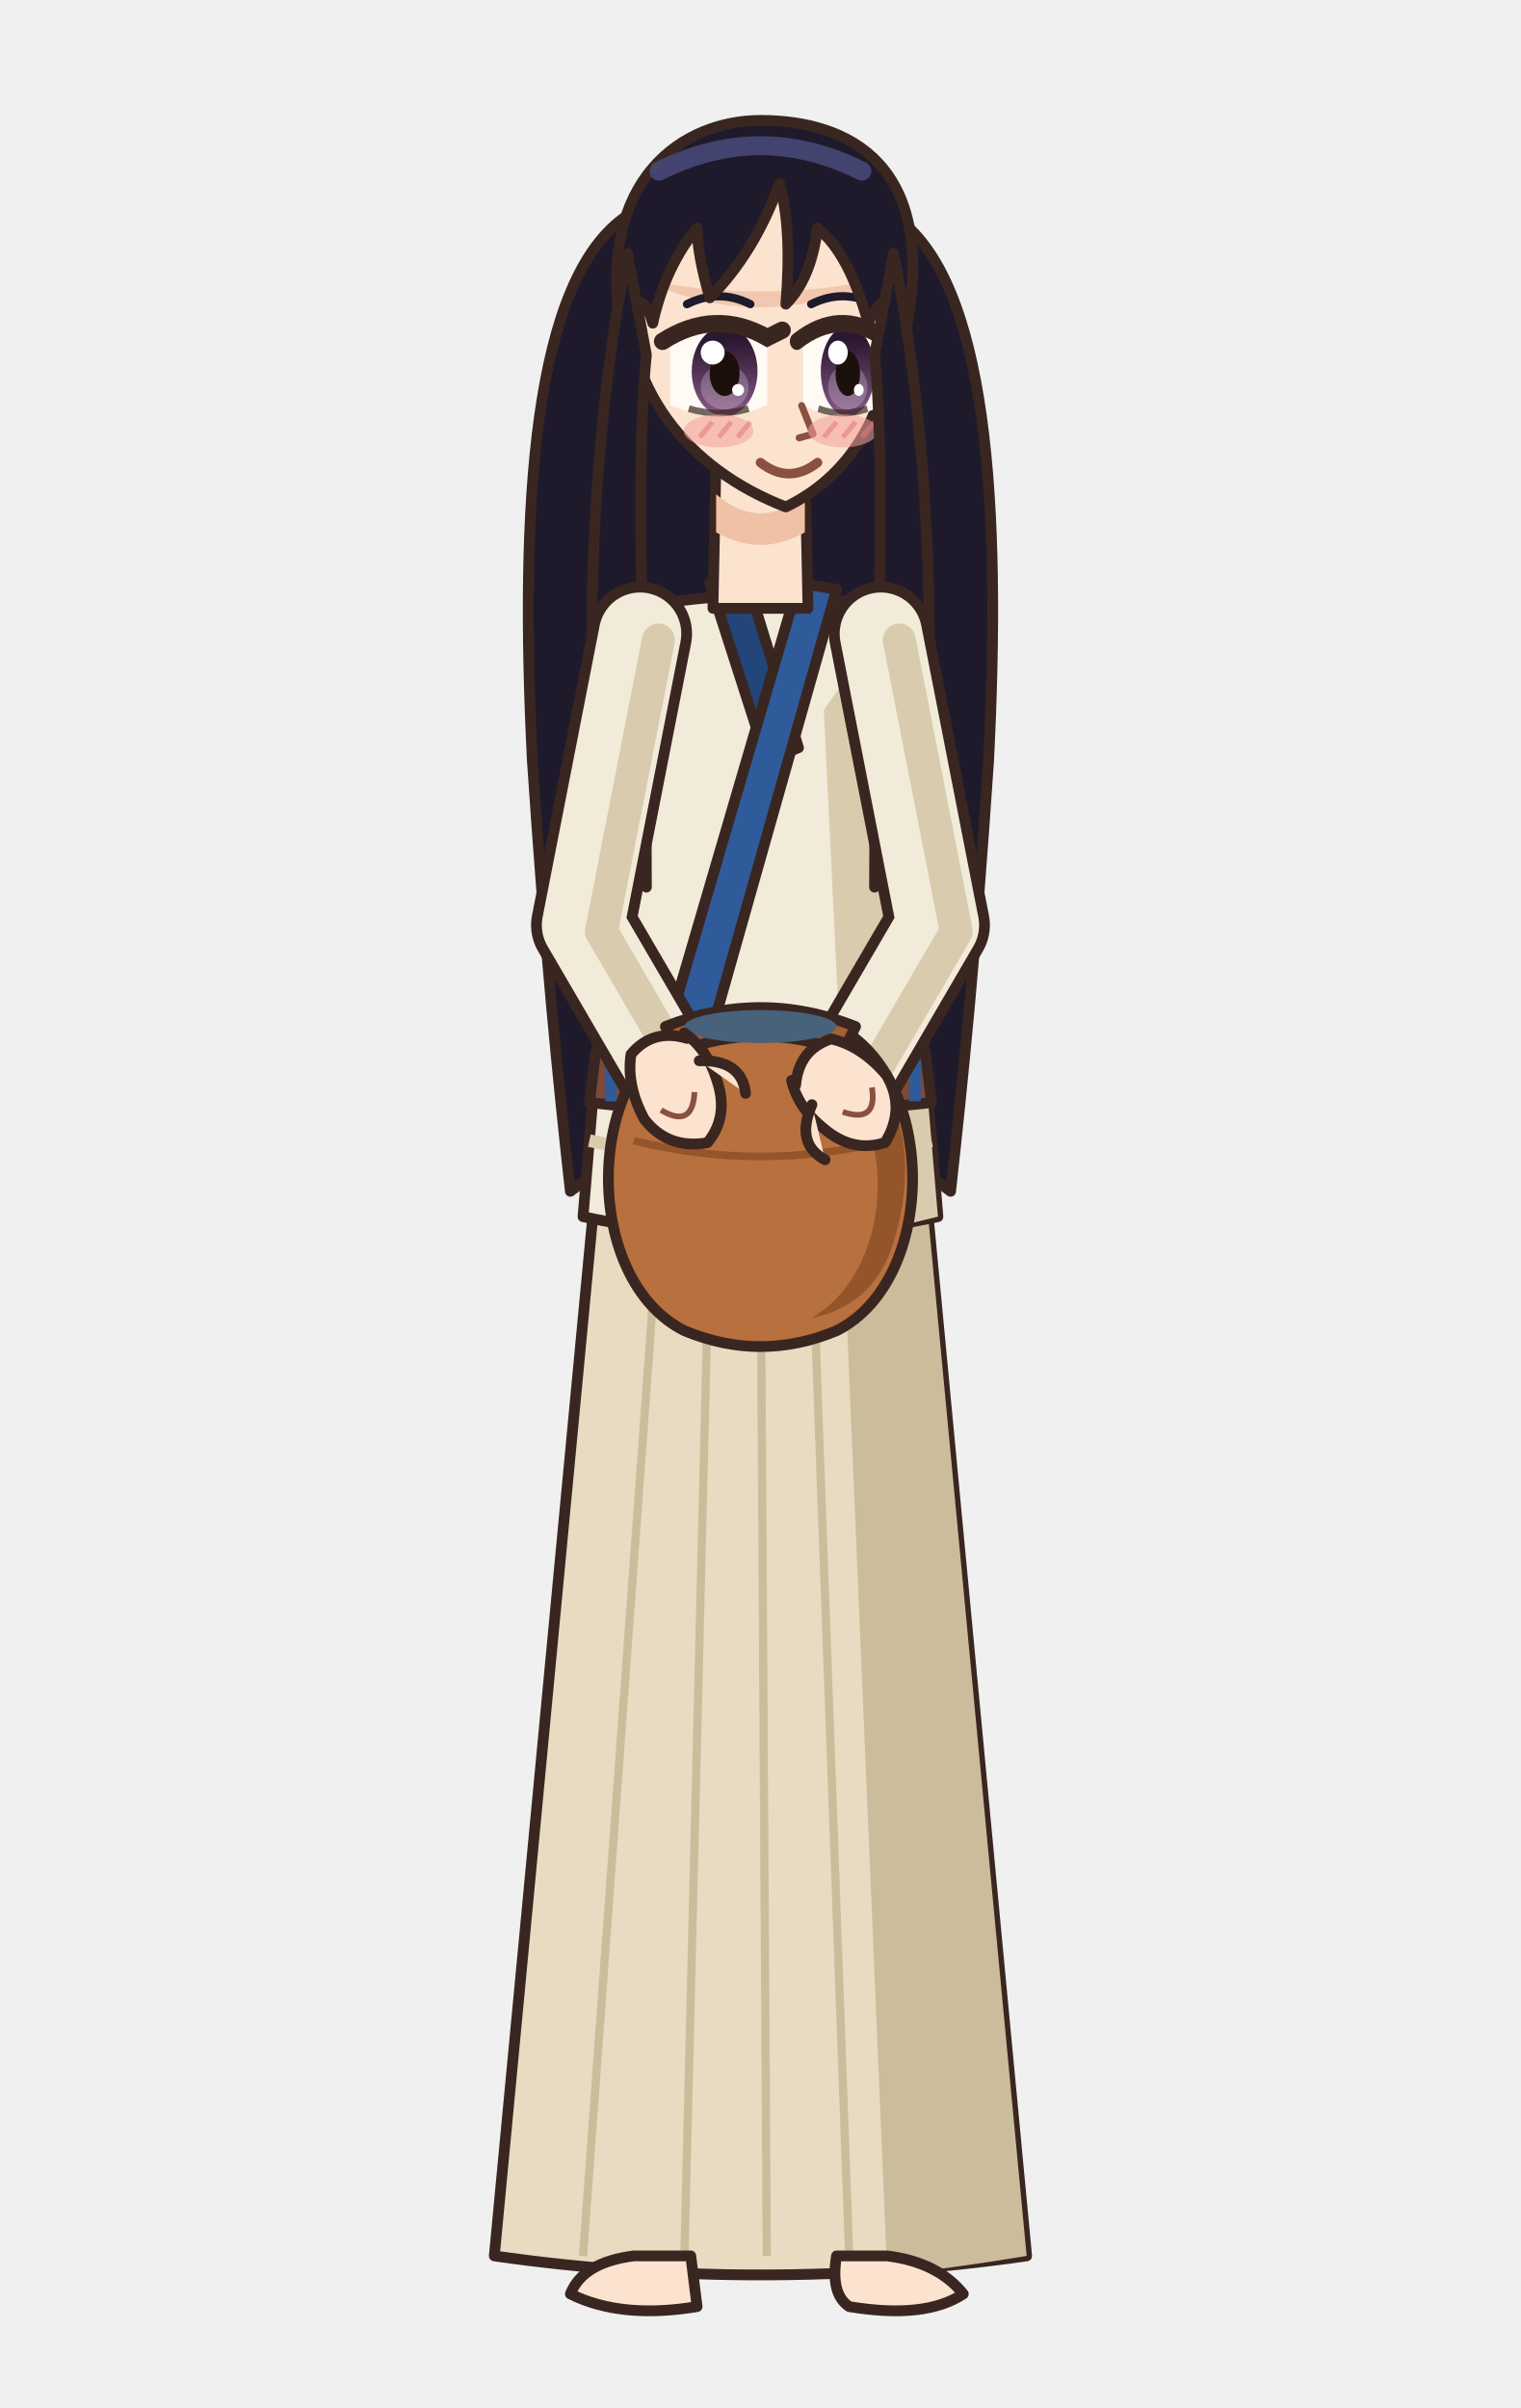
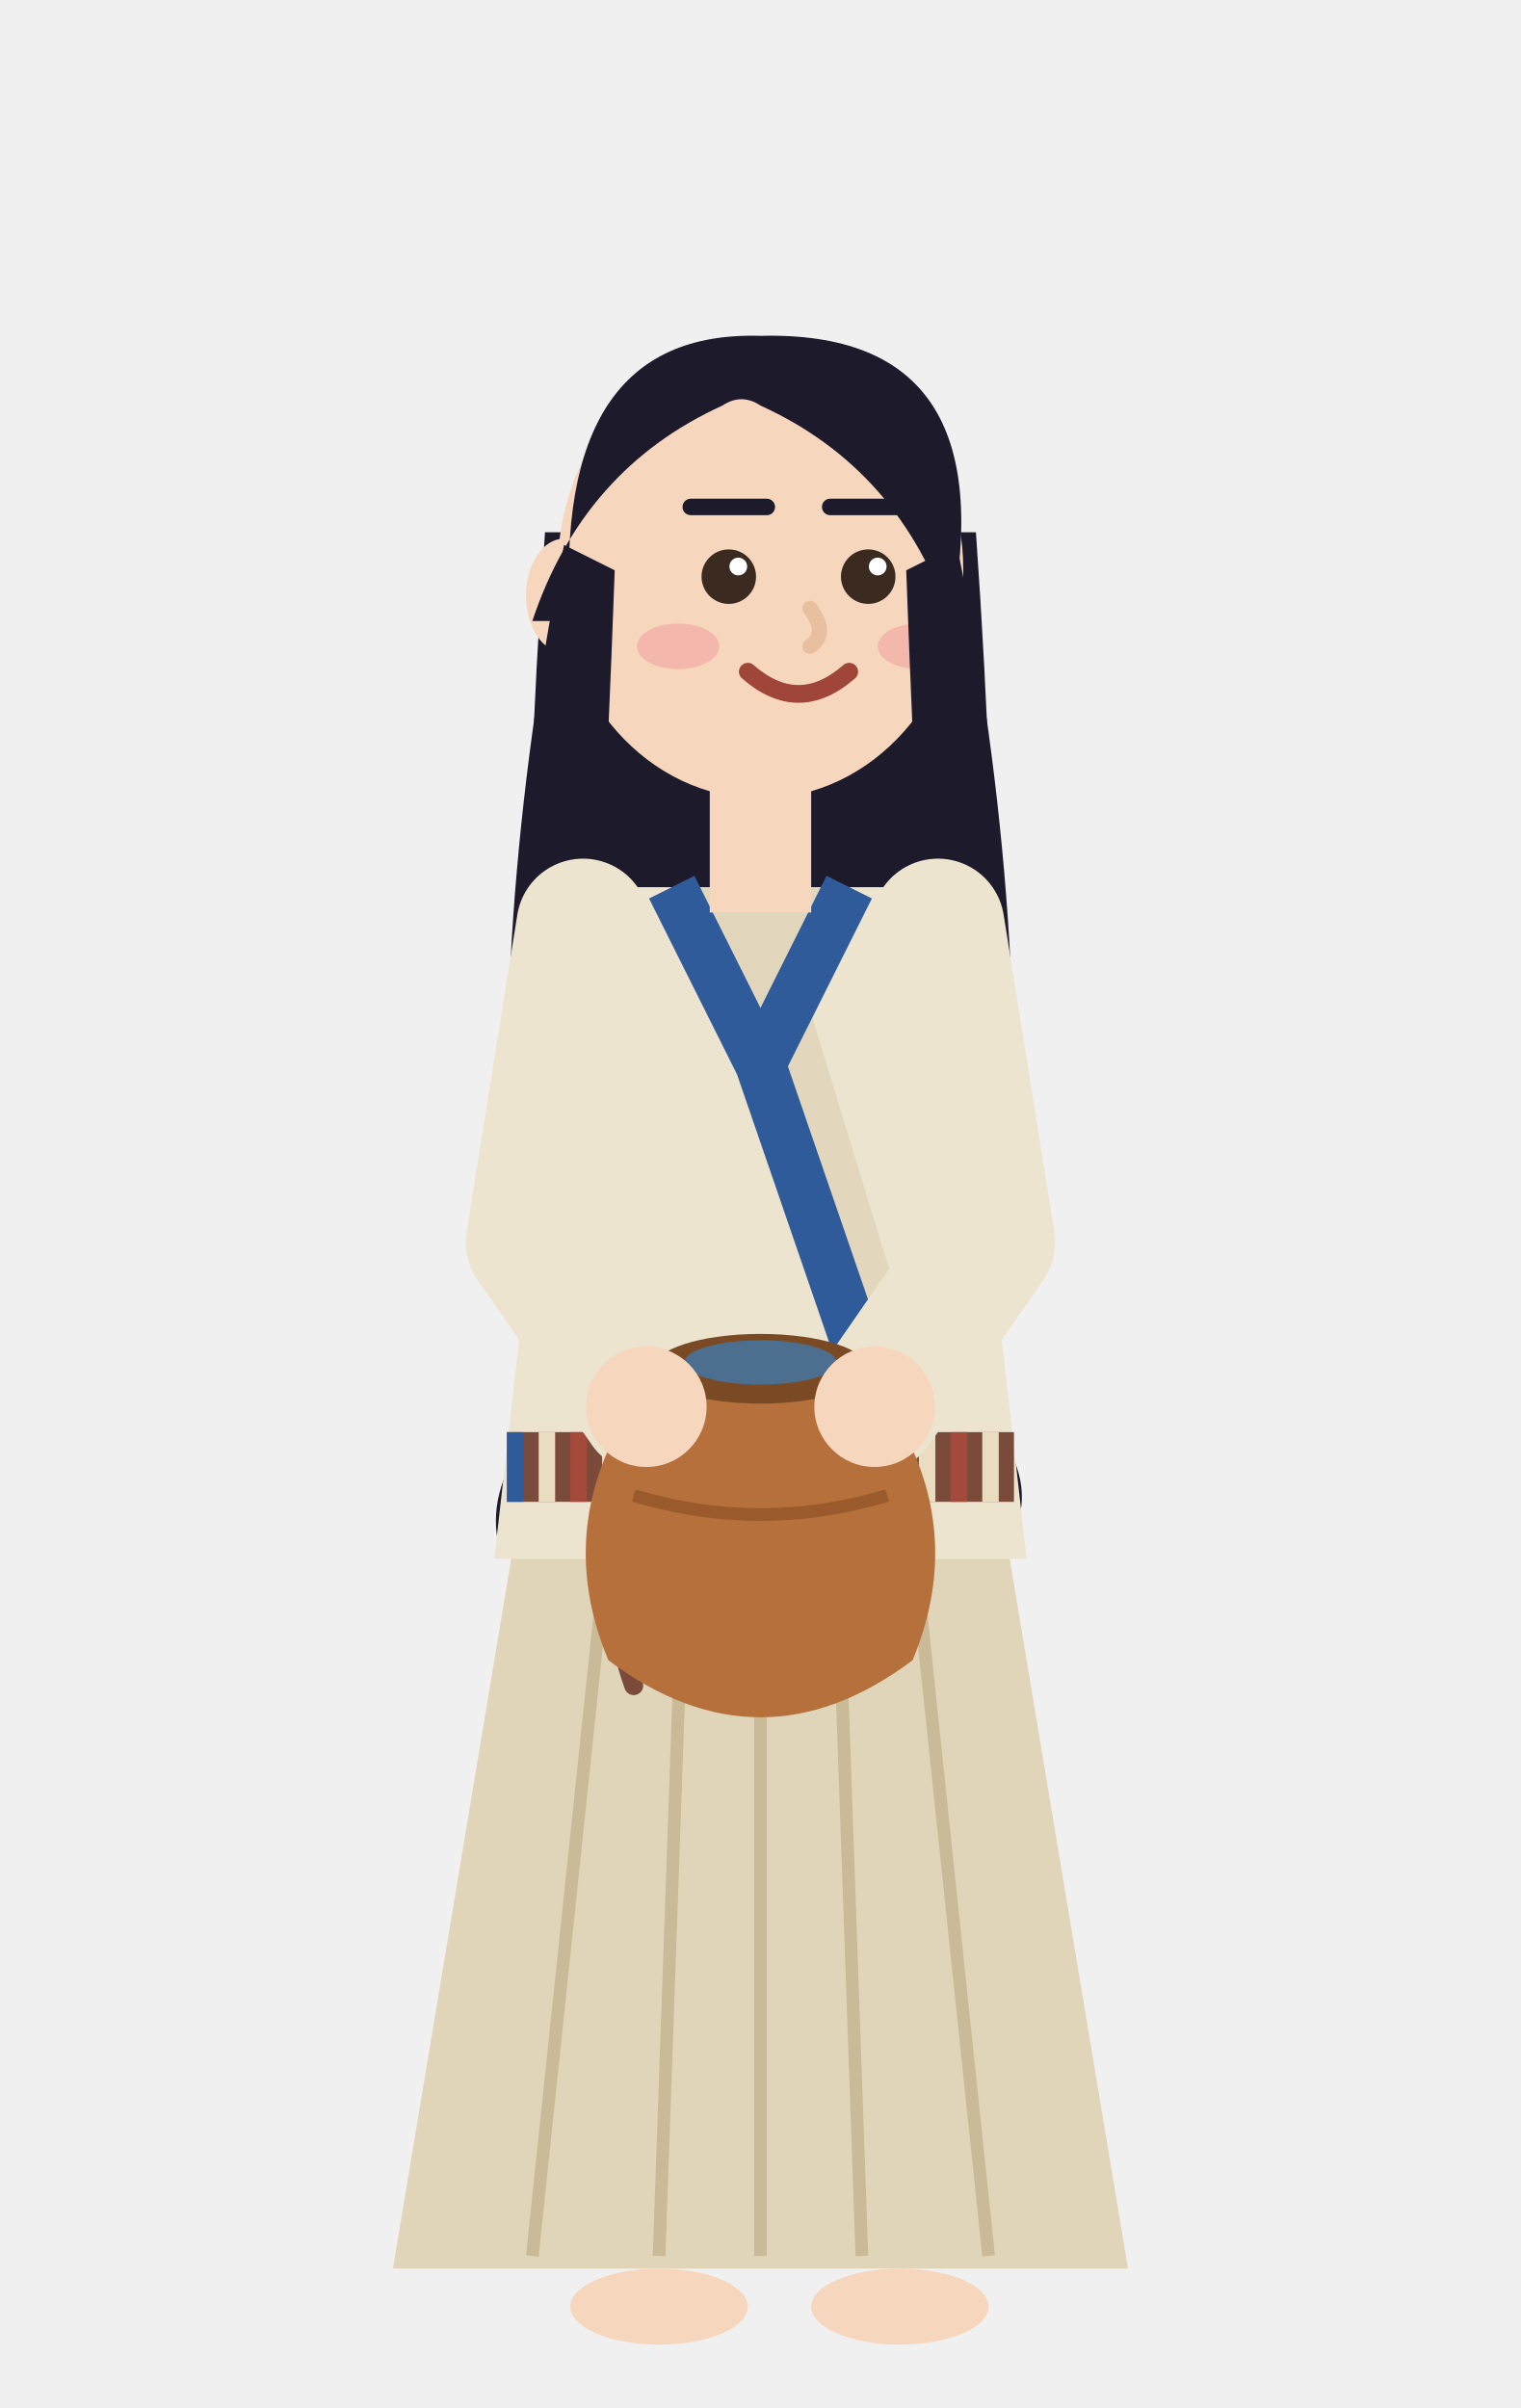
<svg xmlns="http://www.w3.org/2000/svg" width="240" height="380" viewBox="0 -20 240 380">
-   <defs>
-     <linearGradient id="iris" x1="0" y1="0" x2="0" y2="1">
-       <stop offset=".15" stop-color="#2a1830" />
-       <stop offset="1" stop-color="#8a5a8a" />
-     </linearGradient>
-   </defs>
-   <path d="M99 14 C84 24 82 60 84 100 C86 130 88 150 90 168 L98 162 L104 170 L112 163 L120 171 L128 163 L136 170 L142 162 L150 168 C152 150 154 130 156 100 C158 60 156 24 141 14 Z" fill="#1e1a2c" stroke="#3a2620" stroke-width="1.7" stroke-linejoin="round" stroke-linecap="round" />
-   <path d="M94 120 q2 24 2 40 M146 120 q-1 24 0 40" stroke="#4a4a7a" stroke-width="1.2" fill="none" opacity=".7" />
-   <path d="M96 146 L144 146 L162 336 Q120 342 78 336 Z" fill="#e7dcc2" stroke="#3a2620" stroke-width="1.7" stroke-linejoin="round" stroke-linecap="round" />
-   <path d="M132 150 L144 146 L162 336 Q150 338 140 339 Z" fill="#cbbd9b" />
-   <path d="M104 172 L92 336" stroke="#cbbd9b" stroke-width="1.3" />
-   <path d="M112 172 L108 336" stroke="#cbbd9b" stroke-width="1.3" />
-   <path d="M120 172 L121 336" stroke="#cbbd9b" stroke-width="1.3" />
-   <path d="M128 172 L134 336" stroke="#cbbd9b" stroke-width="1.3" />
-   <path d="M136 172 L148 336" stroke="#cbbd9b" stroke-width="1.3" />
-   <path d="M100 336 q-8 1 -10 6 q8 4 20 2 l-1 -8 z" fill="#fbe3d0" stroke="#3a2620" stroke-width="1.7" stroke-linejoin="round" stroke-linecap="round" />
-   <path d="M132 336 q-1 6 2 8 q12 2 18 -2 q-4 -5 -12 -6 z" fill="#fbe3d0" stroke="#3a2620" stroke-width="1.7" stroke-linejoin="round" stroke-linecap="round" />
-   <path d="M100 76 Q120 72 140 76 L148 172 Q120 178 92 172 Z" fill="#f2ebda" stroke="#3a2620" stroke-width="1.7" stroke-linejoin="round" stroke-linecap="round" />
-   <path d="M130 92 L140 78 L148 172 Q140 174 134 175 Z" fill="#d9ccae" />
-   <path d="M93 160 q27 6 54 0" stroke="#d9ccae" stroke-width="2" fill="none" />
-   <path d="M112 72 L121 100 L126 98 L118 72 Z" fill="#22457a" stroke="#3a2620" stroke-width="1.7" stroke-linejoin="round" stroke-linecap="round" />
-   <path d="M126 72 L132 73 L104 172 L97 171 Z" fill="#2f5b9a" stroke="#3a2620" stroke-width="1.7" stroke-linejoin="round" stroke-linecap="round" />
-   <path d="M94 146 Q120 149 146 146 L147 154 Q120 157 93 154 Z" fill="#7a4a3a" stroke="#3a2620" stroke-width="1.7" stroke-linejoin="round" stroke-linecap="round" />
-   <rect x="95.5" y="147.2" width="1.8" height="6.6" fill="#2f5b9a" />
-   <rect x="99.5" y="147.2" width="1.8" height="6.6" fill="#efe2c4" />
-   <rect x="103.5" y="147.2" width="1.8" height="6.6" fill="#a8483a" />
-   <rect x="107.5" y="147.2" width="1.8" height="6.6" fill="#efe2c4" />
-   <rect x="111.5" y="147.2" width="1.8" height="6.6" fill="#2f5b9a" />
-   <rect x="115.5" y="147.2" width="1.8" height="6.6" fill="#efe2c4" />
-   <rect x="119.5" y="147.2" width="1.8" height="6.6" fill="#a8483a" />
-   <rect x="123.5" y="147.2" width="1.8" height="6.6" fill="#efe2c4" />
-   <rect x="127.5" y="147.2" width="1.8" height="6.6" fill="#2f5b9a" />
-   <rect x="131.5" y="147.2" width="1.8" height="6.6" fill="#efe2c4" />
-   <rect x="135.5" y="147.2" width="1.8" height="6.6" fill="#a8483a" />
-   <rect x="139.5" y="147.2" width="1.8" height="6.6" fill="#efe2c4" />
-   <rect x="143.5" y="147.2" width="1.8" height="6.6" fill="#2f5b9a" />
-   <path d="M104 154 q-2 12 1 22 M108 154 q2 10 6 18" stroke="#7a4a3a" stroke-width="2.2" fill="none" stroke-linecap="round" />
-   <path d="M113 52 L112.5 76 L127.5 76 L127 52 Z" fill="#fbe3d0" stroke="#3a2620" stroke-width="1.7" stroke-linejoin="round" stroke-linecap="round" />
-   <path d="M113 58 q7 6 14 0 v6 q-7 4 -14 0 z" fill="#efc2a6" />
-   <path d="M99 24 C98 41 108.4 54 124 60 C136.4 54 142 41 141 24 C141 4 99 4 99 24 Z" fill="#fbe3d0" stroke="#3a2620" stroke-width="1.7" stroke-linejoin="round" stroke-linecap="round" />
-   <path d="M101 24 q19 9 38 0 q-19 4 -38 0 z" fill="#efc2a6" opacity=".8" />
-   <g transform="translate(113.4 38) scale(1.18 1.18)">
-     <path d="M-6.5 -4 q6.5 -3 13 0 v9 q-6.5 3 -13 0 z" fill="#fffaf4" />
-     <ellipse cx="0.8" cy="0.5" rx="4.4" ry="6" fill="url(#iris)" />
-     <ellipse cx="0.8" cy="2.6" rx="3.2" ry="3" fill="#ffffff" opacity=".22" />
-     <ellipse cx="0.8" cy="0.8" rx="2" ry="3" fill="#1c100c" />
-     <circle cx="-0.8" cy="-2" r="1.6" fill="#fff" />
-     <circle cx="2.6" cy="3" r=".8" fill="#fff" />
-     <path d="M-7.5 -3.5 q7 -4.5 14 -0.5 l2 -1" stroke="#3a2620" stroke-width="2.3" fill="none" stroke-linecap="round" />
-     <path d="M-4 5.5 q4 1.2 8 0" stroke="#3a2620" stroke-width=".9" fill="none" opacity=".7" />
-   </g>
-   <g transform="translate(133 38) scale(0.9676 1.18)">
-     <path d="M-6.5 -4 q6.5 -3 13 0 v9 q-6.5 3 -13 0 z" fill="#fffaf4" />
-     <ellipse cx="0.8" cy="0.5" rx="4.4" ry="6" fill="url(#iris)" />
-     <ellipse cx="0.8" cy="2.6" rx="3.2" ry="3" fill="#ffffff" opacity=".22" />
-     <ellipse cx="0.8" cy="0.8" rx="2" ry="3" fill="#1c100c" />
-     <circle cx="-0.8" cy="-2" r="1.6" fill="#fff" />
-     <circle cx="2.6" cy="3" r=".8" fill="#fff" />
-     <path d="M-7.5 -3.5 q7 -4.5 14 -0.5 l2 -1" stroke="#3a2620" stroke-width="2.3" fill="none" stroke-linecap="round" />
-     <path d="M-4 5.5 q4 1.2 8 0" stroke="#3a2620" stroke-width=".9" fill="none" opacity=".7" />
-   </g>
-   <path d="M108.4 28 q5 -2.5 10 0" stroke="#1e1a2c" stroke-width="1.3" fill="none" stroke-linecap="round" />
-   <path d="M138 28 q-5 -2.5 -10 0" stroke="#1e1a2c" stroke-width="1.3" fill="none" stroke-linecap="round" />
-   <path d="M126.5 44 l1.8 4.5 l-2.2 .6" stroke="#8a5040" stroke-width="1.1" fill="none" stroke-linecap="round" stroke-linejoin="round" />
-   <path d="M120 53 q4.5 3.5 9 0" stroke="#8a5040" stroke-width="1.5" fill="none" stroke-linecap="round" />
-   <ellipse cx="113.4" cy="48" rx="5.5" ry="2.6" fill="#f4a0a0" opacity="0.55" />
-   <path d="M110.4 49 l2 -2.4 M113.4 49 l2 -2.4 M116.4 49 l2 -2.4" stroke="#e07a7a" stroke-width=".8" opacity="0.55" />
-   <ellipse cx="133" cy="48" rx="5.5" ry="2.6" fill="#f4a0a0" opacity="0.55" />
-   <path d="M130 49 l2 -2.4 M133 49 l2 -2.4 M136 49 l2 -2.4" stroke="#e07a7a" stroke-width=".8" opacity="0.55" />
-   <path d="M98 32 C94 8 108 -1 120 -1 C134 -1 148 6 143 32 Q140 24 137 31 Q134 20 129 16 Q128 24 124 28 Q125 16 123 9 Q119 20 112 27 Q110 20 110 16 Q105 22 103 31 Q101 24 98 32 Z" fill="#1e1a2c" stroke="#3a2620" stroke-width="1.7" stroke-linejoin="round" stroke-linecap="round" />
-   <path d="M104 7 q16 -8 32 0" stroke="#4a4a7a" stroke-width="3" fill="none" stroke-linecap="round" opacity=".85" />
-   <path d="M99 20 C93 50 92 86 95 118 L99 112 L102 120 C102 90 100 56 102 36 Z" fill="#1e1a2c" stroke="#3a2620" stroke-width="1.7" stroke-linejoin="round" stroke-linecap="round" />
-   <path d="M141 20 C147 50 148 86 145 118 L141 112 L138 120 C138 90 140 56 138 36 Z" fill="#1e1a2c" stroke="#3a2620" stroke-width="1.7" stroke-linejoin="round" stroke-linecap="round" />
-   <polyline points="101,80 92,126 106,150" fill="none" stroke="#3a2620" stroke-width="16.4" stroke-linecap="round" stroke-linejoin="round" />
-   <polyline points="101,80 92,126 106,150" fill="none" stroke="#f2ebda" stroke-width="13" stroke-linecap="round" stroke-linejoin="round" />
-   <polyline points="103.9,81 94.9,127 108.9,151" fill="none" stroke="#d9ccae" stroke-width="5.2" stroke-linecap="round" stroke-linejoin="round" />
-   <polyline points="139,80 148,126 134,150" fill="none" stroke="#3a2620" stroke-width="16.4" stroke-linecap="round" stroke-linejoin="round" />
-   <polyline points="139,80 148,126 134,150" fill="none" stroke="#f2ebda" stroke-width="13" stroke-linecap="round" stroke-linejoin="round" />
-   <polyline points="141.9,81 150.9,127 136.9,151" fill="none" stroke="#d9ccae" stroke-width="5.2" stroke-linecap="round" stroke-linejoin="round" />
-   <path d="M108 142 C92 150 92 182 108 190 Q120 195 132 190 C148 182 148 150 132 142 Z" fill="#b8703e" stroke="#3a2620" stroke-width="1.7" stroke-linejoin="round" stroke-linecap="round" />
-   <path d="M128 146 C142 154 142 180 128 188 Q138 186 141 176 C146 160 140 148 132 144 Z" fill="#94552a" />
-   <path d="M100 160 q20 5 40 0" stroke="#94552a" stroke-width="1.2" fill="none" />
-   <path d="M105 142 Q120 136 135 142 L133 146 Q120 141 107 146 Z" fill="#a5602f" stroke="#3a2620" stroke-width="1.7" stroke-linejoin="round" stroke-linecap="round" />
-   <ellipse cx="120" cy="142" rx="12" ry="2.6" fill="#47627a" />
-   <path d="M104 150 q4 -3 8 1" stroke="#fff" stroke-width="2" opacity=".35" fill="none" />
-   <g transform="translate(106 152) rotate(61.69924) scale(1 1)">
-     <path d="M-7 -6 q4 -2 9 -1 q6 1 8 6 q-2 6 -8 7 q-6 0 -10 -3 q-2 -5 2 -9 z" fill="#fbe3d0" stroke="#3a2620" stroke-width="1.7" stroke-linejoin="round" stroke-linecap="round" />
-     <path d="M-2 -6 q3 -6 8 -4" fill="#fbe3d0" stroke="#3a2620" stroke-width="1.7" stroke-linejoin="round" stroke-linecap="round" />
-     <path d="M2 -3 q5 3 0 6" stroke="#8a5040" stroke-width="0.9" fill="none" />
-   </g>
-   <g transform="translate(134 152) rotate(50) scale(1 -1)">
-     <path d="M-7 -6 q4 -2 9 -1 q6 1 8 6 q-2 6 -8 7 q-6 0 -10 -3 q-2 -5 2 -9 z" fill="#fbe3d0" stroke="#3a2620" stroke-width="1.7" stroke-linejoin="round" stroke-linecap="round" />
-     <path d="M-2 -6 q3 -6 8 -4" fill="#fbe3d0" stroke="#3a2620" stroke-width="1.7" stroke-linejoin="round" stroke-linecap="round" />
-     <path d="M2 -3 q5 3 0 6" stroke="#8a5040" stroke-width="0.9" fill="none" />
-   </g>
+   <path d="M86 64 Q80 150 86 220 l6 -6 l5 8 l6 -6 l6 6 L142 222 l6 -8 l6 6 Q160 150 154 64 Z" fill="#1d1a2b" />
+   <path d="M84 208 q-6 8 -4 16 M156 206 q6 8 3 15" stroke="#1d1a2b" stroke-width="2.5" fill="none" stroke-linecap="round" />
+   <path d="M84 206 L156 206 L178 338 L62 338 Z" fill="#e0d5b8" />
+   <path d="M96 222 L84 336" stroke="#c9bb97" stroke-width="2" />
+   <path d="M108 222 L104 336" stroke="#c9bb97" stroke-width="2" />
+   <path d="M120 222 L120 336" stroke="#c9bb97" stroke-width="2" />
+   <path d="M132 222 L136 336" stroke="#c9bb97" stroke-width="2" />
+   <path d="M144 222 L156 336" stroke="#c9bb97" stroke-width="2" />
+   <ellipse cx="104" cy="344" rx="14" ry="6" fill="#f6d7bd" />
+   <ellipse cx="142" cy="344" rx="14" ry="6" fill="#f6d7bd" />
+   <path d="M90 120 L150 120 L162 226 L78 226 Z" fill="#ece4cf" />
+   <path d="M108 120 L120 150 L140 212 L150 212 L128 140 L132 120 Z" fill="#d4c7a6" opacity=".45" />
+   <path d="M106 120 L120 148 L142 212" stroke="#2f5b9a" stroke-width="8" fill="none" stroke-linejoin="round" />
+   <path d="M134 120 L120 148" stroke="#2f5b9a" stroke-width="8" fill="none" />
+   <rect x="80" y="206" width="80" height="11" fill="#7a4a3a" />
+   <rect x="80" y="206" width="2.6" height="11" fill="#2f5b9a" />
+   <rect x="85" y="206" width="2.6" height="11" fill="#e9dcbf" />
+   <rect x="90" y="206" width="2.6" height="11" fill="#a44a3a" />
+   <rect x="95" y="206" width="2.6" height="11" fill="#e9dcbf" />
+   <rect x="100" y="206" width="2.6" height="11" fill="#2f5b9a" />
+   <rect x="105" y="206" width="2.6" height="11" fill="#e9dcbf" />
+   <rect x="110" y="206" width="2.6" height="11" fill="#a44a3a" />
+   <rect x="115" y="206" width="2.6" height="11" fill="#e9dcbf" />
+   <rect x="120" y="206" width="2.6" height="11" fill="#2f5b9a" />
+   <rect x="125" y="206" width="2.6" height="11" fill="#e9dcbf" />
+   <rect x="130" y="206" width="2.6" height="11" fill="#a44a3a" />
+   <rect x="135" y="206" width="2.6" height="11" fill="#e9dcbf" />
+   <rect x="140" y="206" width="2.6" height="11" fill="#2f5b9a" />
+   <rect x="145" y="206" width="2.6" height="11" fill="#e9dcbf" />
+   <rect x="150" y="206" width="2.6" height="11" fill="#a44a3a" />
+   <rect x="155" y="206" width="2.6" height="11" fill="#e9dcbf" />
+   <path d="M98 216 q-3 16 2 30 M103 216 q2 14 8 26" stroke="#7a4a3a" stroke-width="3" fill="none" stroke-linecap="round" />
+   <rect x="112" y="100" width="16" height="24" fill="#f6d7bd" />
+   <ellipse cx="89" cy="74" rx="6" ry="9" fill="#f6d7bd" />
+   <ellipse cx="89" cy="74" rx="2.5" ry="5" fill="#e8bf9f" />
+   <ellipse cx="120" cy="70" rx="32" ry="36" fill="#f6d7bd" />
+   <path d="M127.8 76 q3 4 0 6" fill="none" stroke="#e8bf9f" stroke-width="2.4" stroke-linecap="round" />
+   <circle cx="115" cy="71" r="4.3" fill="#3a2a20" />
+   <circle cx="116.5" cy="69.4" r="1.4" fill="#fff" />
+   <circle cx="137" cy="71" r="4.3" fill="#3a2a20" />
+   <circle cx="138.5" cy="69.4" r="1.4" fill="#fff" />
+   <path d="M109 60 L121 60" stroke="#1d1a2b" stroke-width="2.6" stroke-linecap="round" />
+   <path d="M131 60 L143 60" stroke="#1d1a2b" stroke-width="2.6" stroke-linecap="round" />
+   <path d="M118 86 q8 7 16 0" fill="none" stroke="#a0453a" stroke-width="2.8" stroke-linecap="round" />
+   <ellipse cx="107" cy="82" rx="6.5" ry="3.6" fill="#f29c9c" opacity="0.55" />
+   <ellipse cx="145" cy="82" rx="6.5" ry="3.6" fill="#f29c9c" opacity="0.55" />
+   <path d="M90 78 q-3 -46 30 -45 q39 -1 30 45 q-8 -24 -30 -34 q-3 -2 -6 0 q-22 10 -30 34 z" fill="#1d1a2b" />
+   <path d="M89 66 q-12 60 -8 114 l6 -5 l4 7 q4 -56 6 -112 z" fill="#1d1a2b" />
+   <path d="M151 66 q12 60 8 114 l-6 -5 l-4 7 q-4 -56 -6 -112 z" fill="#1d1a2b" />
+   <polyline points="92,126 84,176 102,202" fill="none" stroke="#ece4cf" stroke-width="21" stroke-linecap="round" stroke-linejoin="round" />
+   <circle cx="102" cy="202" r="9.5" fill="#f6d7bd" />
+   <polyline points="148,126 156,176 138,202" fill="none" stroke="#ece4cf" stroke-width="21" stroke-linecap="round" stroke-linejoin="round" />
+   <circle cx="138" cy="202" r="9.5" fill="#f6d7bd" />
+   <path d="M104 196 q-18 22 -8 46 q24 18 48 0 q10 -24 -8 -46 z" fill="#b5703c" />
+   <path d="M100 216 q20 6 40 0" stroke="#9a5a2c" stroke-width="2" fill="none" />
+   <ellipse cx="120" cy="196" rx="17" ry="5.5" fill="#7a4a24" />
+   <ellipse cx="120" cy="195" rx="12" ry="3.5" fill="#4d6f8f" />
+   <circle cx="102" cy="202" r="9.5" fill="#f6d7bd" />
+   <circle cx="138" cy="202" r="9.5" fill="#f6d7bd" />
</svg>
